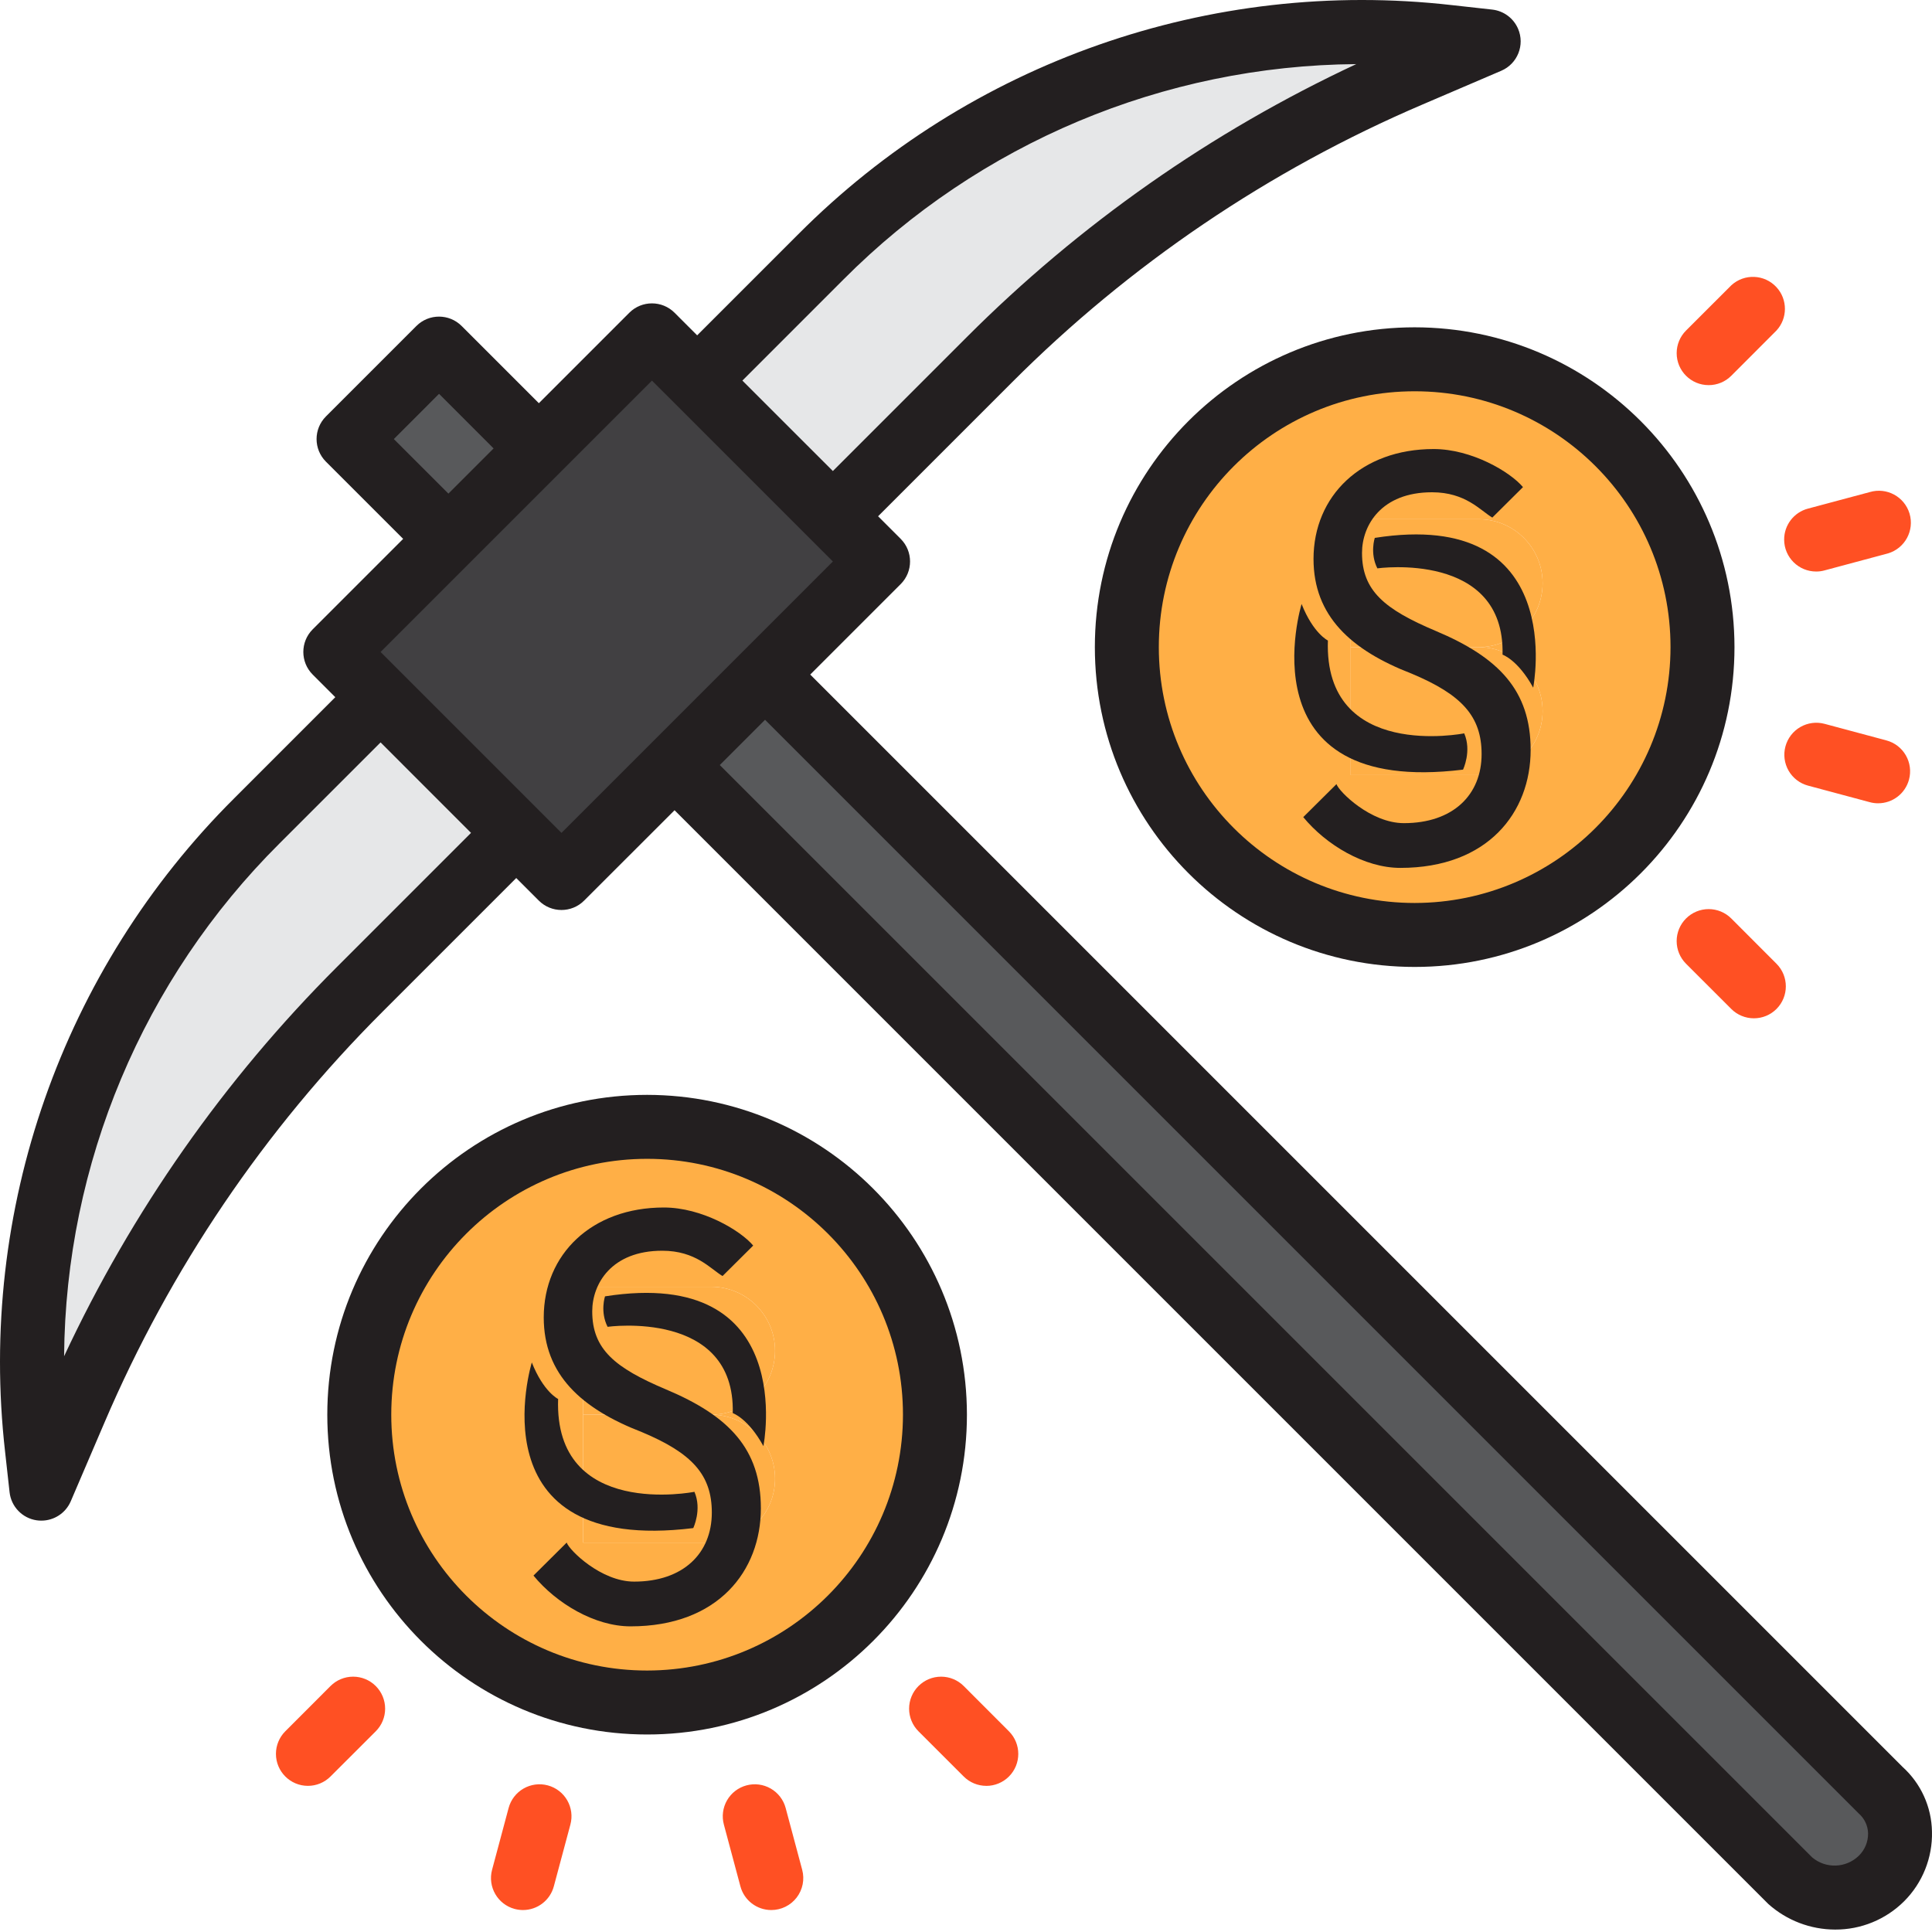
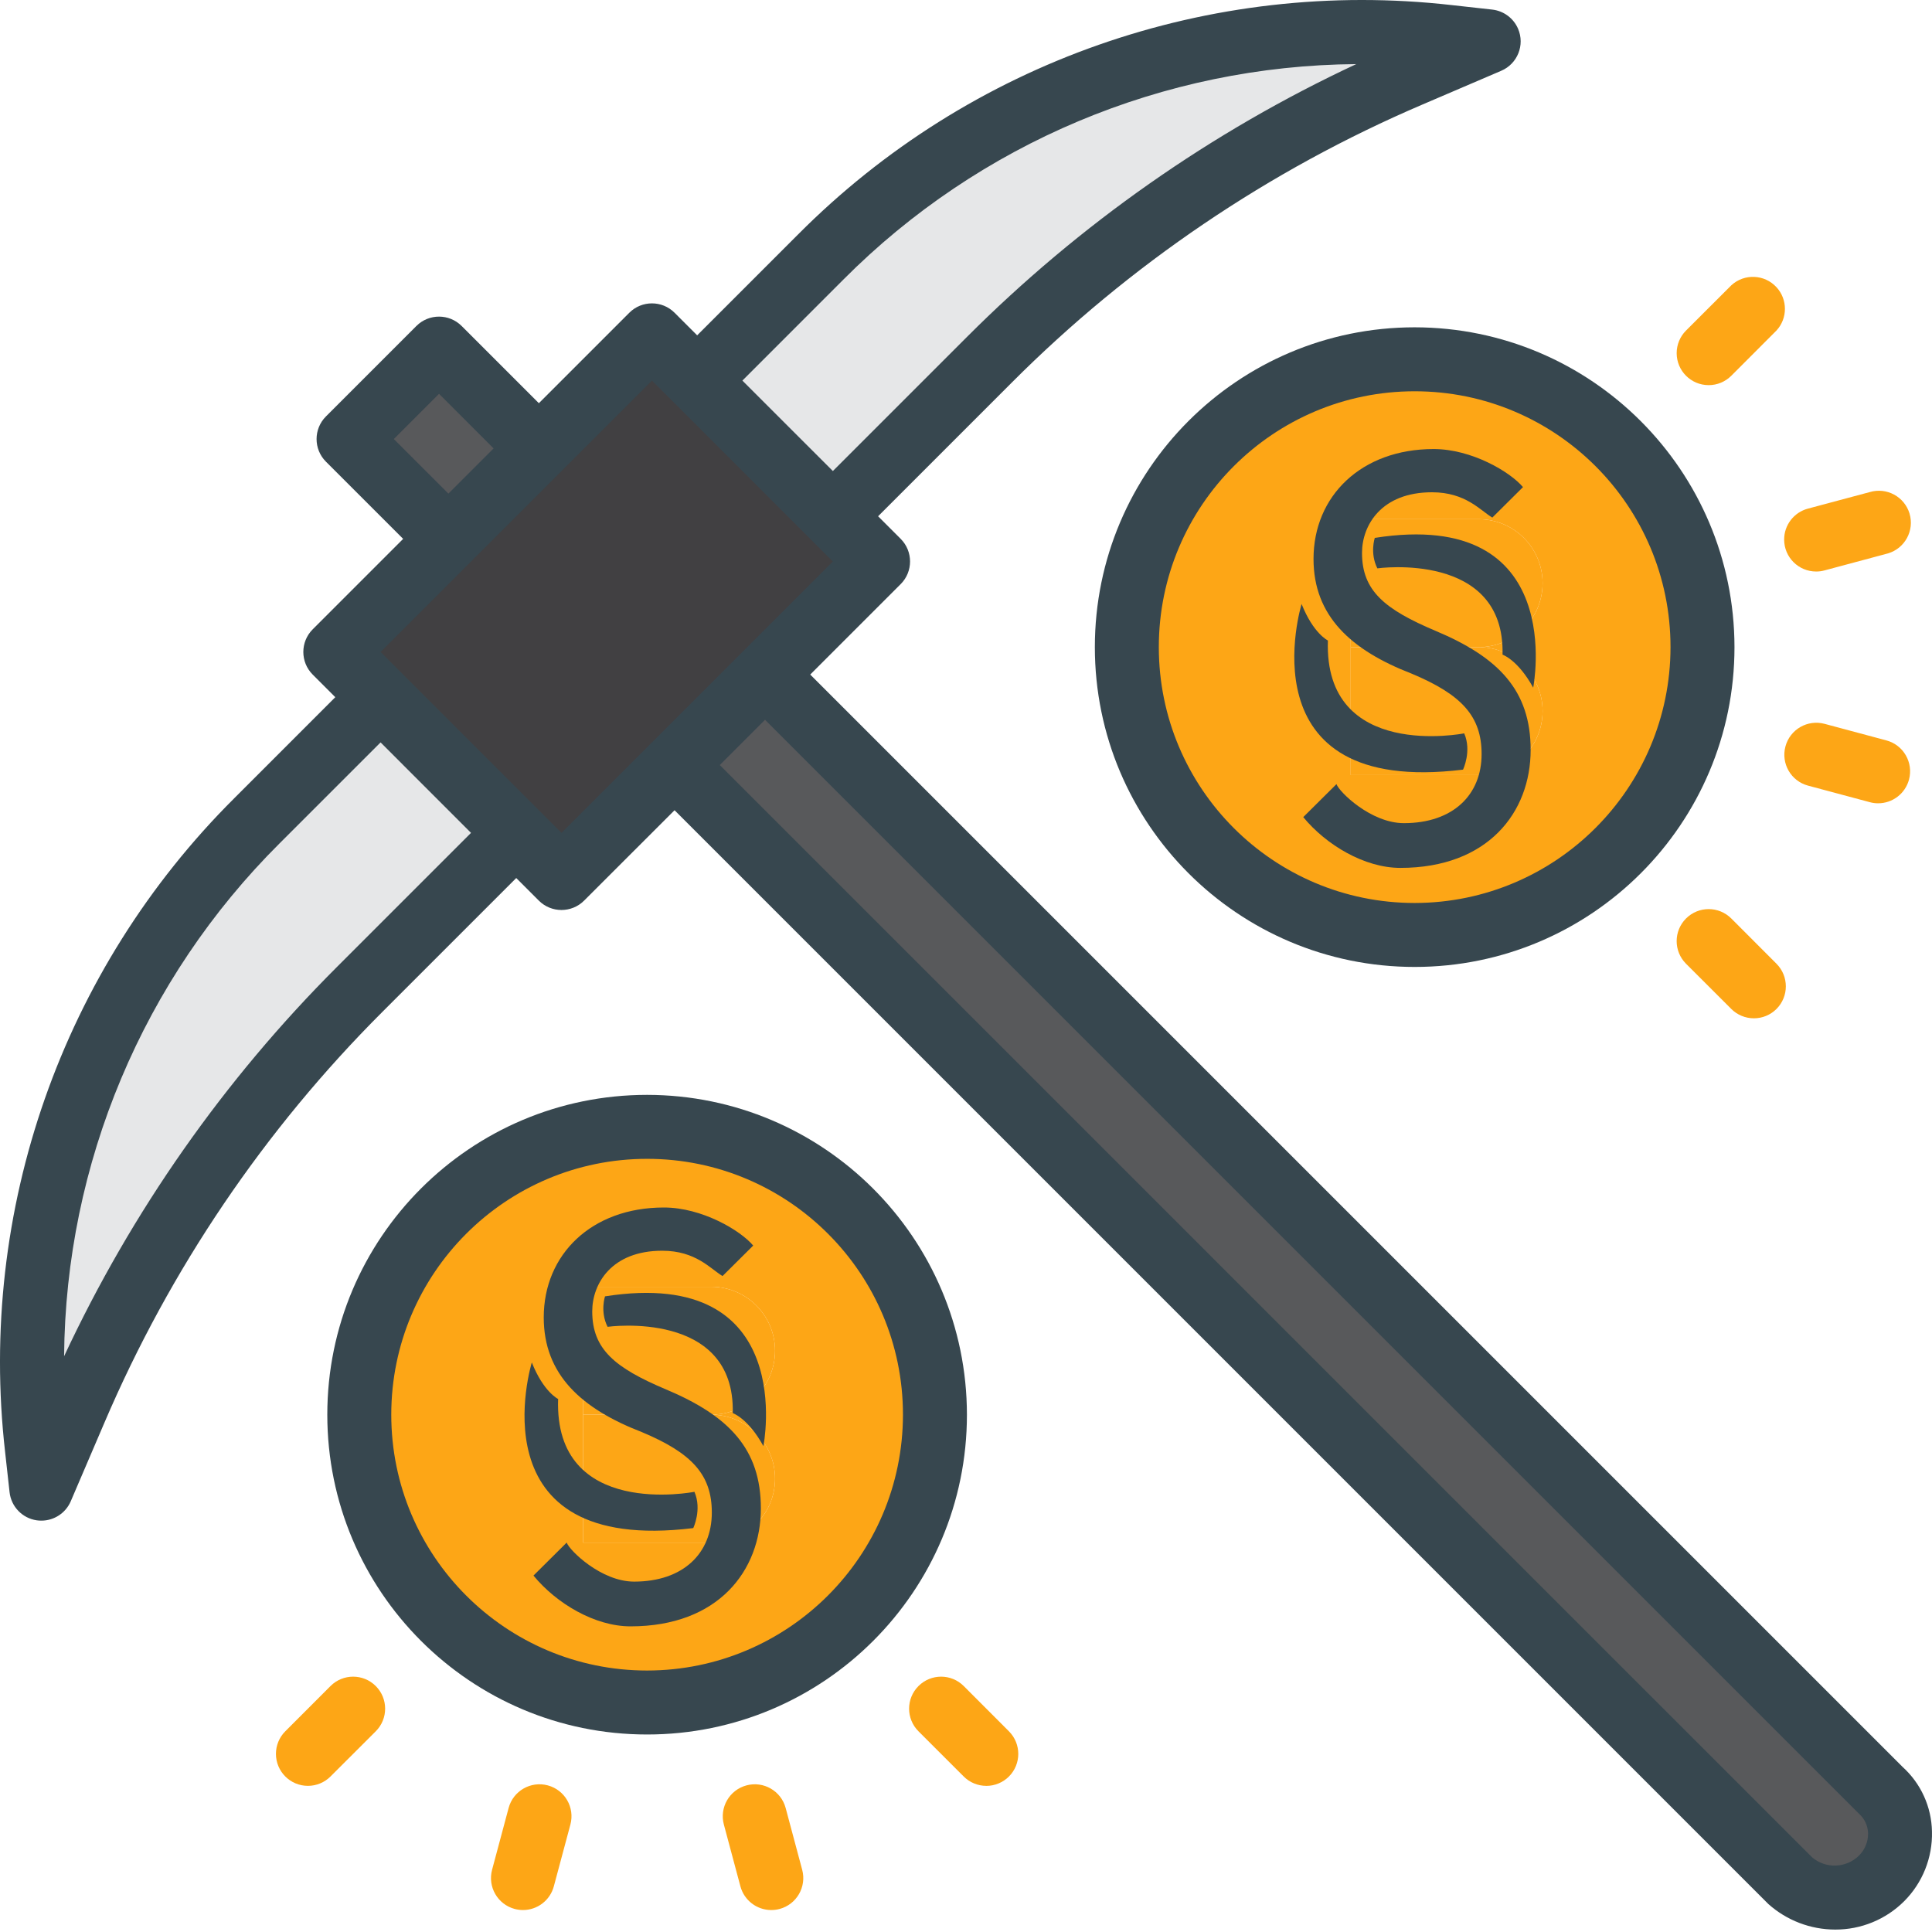
- <svg xmlns="http://www.w3.org/2000/svg" width="512" height="512" fill="none">
-   <path d="M171.492 298.626c-42.13 0-76.279 34.147-76.279 76.279s34.147 76.279 76.28 76.279c42.131 0 76.278-34.147 76.278-76.279s-34.147-76.279-76.279-76.279zm33.902 93.23c0 9.365-7.586 16.951-16.95 16.951h-33.902v-67.803H188.442c9.365 0 16.951 7.585 16.951 16.951 0 9.365-7.586 16.951-16.95 16.951 9.365-.001 16.95 7.593 16.95 16.95z" fill="#FFAF46" />
-   <path d="M205.395 357.954c0-9.365-7.586-16.951-16.951-16.951h-33.902v33.902h33.902c9.366 0 16.951-7.586 16.951-16.951z" fill="#FFAF46" />
-   <path d="M154.542 408.806h33.902c9.365 0 16.951-7.586 16.951-16.951s-7.586-16.951-16.951-16.951h-33.902v33.902zM298.625 171.495c0 42.131 34.147 76.28 76.279 76.28s76.279-34.148 76.279-76.28-34.147-76.279-76.279-76.279-76.279 34.156-76.279 76.28zm110.18-16.95c0 9.364-7.585 16.95-16.951 16.95 9.365 0 16.951 7.586 16.951 16.951s-7.585 16.951-16.951 16.951h-33.902v-67.803h33.902c9.366 0 16.951 7.593 16.951 16.95z" fill="#FFAF46" />
-   <path d="M357.952 137.593v33.902h33.902c9.365 0 16.951-7.585 16.951-16.951 0-9.365-7.585-16.951-16.951-16.951h-33.902z" fill="#FFAF46" />
-   <path d="M357.952 205.396h33.902c9.365 0 16.951-7.585 16.951-16.951 0-9.365-7.585-16.951-16.951-16.951h-33.902v33.902z" fill="#FFAF46" />
-   <path d="M232.702 148.798l-29.969-29.961-17.977-17.985-11.984-11.984-29.969 29.969-23.968 23.968-29.969 29.97 11.984 11.984 35.961 35.961 11.984 11.984 29.97-29.969 23.968-23.968 29.97-29.969z" fill="#414042" />
-   <path d="M202.733 178.767l-23.968 23.968 295.462 295.462c6.95 6.323 17.62 6.145 24.367-.398 6.407-6.17 6.602-16.366.432-22.773-.263-.28-.542-.542-.831-.797L202.733 178.767zM118.826 142.812l23.972-23.972-26.453-26.453-23.971 23.972 26.452 26.453z" fill="#58595B" />
-   <path d="M142.803 118.837l-23.968 23.968 23.968-23.968z" fill="#FFAF46" />
-   <path d="M68.092 217.508A203.398 203.398 0 0 0 9.773 383.804l1.187 10.713 8.95-20.892a356.084 356.084 0 0 1 75.482-111.443l41.42-41.419-35.962-35.961-32.758 32.706zM220.718 136.813l41.462-41.419a355.96 355.96 0 0 1 111.443-75.482l20.892-8.95-10.713-1.195a203.43 203.43 0 0 0-166.297 58.328l-32.749 32.749 17.976 17.985 17.986 17.984z" fill="#E6E7E8" />
-   <path d="M202.733 118.837l-17.977-17.985 17.977 17.985z" fill="#FFAF46" />
-   <path d="M171.492 290.151c-46.81 0-84.754 37.944-84.754 84.754s37.944 84.754 84.754 84.754 84.754-37.944 84.754-84.754c-.05-46.785-37.96-84.704-84.754-84.754zm0 152.557c-37.444 0-67.803-30.359-67.803-67.803 0-37.444 30.36-67.803 67.803-67.803 37.444 0 67.803 30.359 67.803 67.803-.042 37.436-30.375 67.761-67.803 67.803zM374.902 86.741c-46.81 0-84.754 37.944-84.754 84.754s37.944 84.754 84.754 84.754 84.754-37.944 84.754-84.754c-.05-46.785-37.961-84.704-84.754-84.754zm0 152.557c-37.444 0-67.803-30.359-67.803-67.803 0-37.444 30.359-67.803 67.803-67.803 37.444 0 67.803 30.36 67.803 67.803-.042 37.436-30.375 67.761-67.803 67.803z" fill="#231F20" />
-   <path d="M481.328 151.459c-4.678.017-8.492-3.755-8.509-8.442a8.476 8.476 0 0 1 6.314-8.23l16.374-4.382c4.484-1.331 9.204 1.22 10.543 5.704 1.331 4.483-1.22 9.204-5.704 10.543a9.006 9.006 0 0 1-.44.119l-16.376 4.39a7.994 7.994 0 0 1-2.202.298zM452.809 102.064a8.478 8.478 0 0 1-8.475-8.475c0-2.246.89-4.399 2.483-5.992l11.993-11.984a8.472 8.472 0 0 1 11.976.5c2.983 3.246 2.983 8.238 0 11.476l-11.977 11.992a8.435 8.435 0 0 1-6 2.483zM464.793 269.86a8.454 8.454 0 0 1-5.992-2.483L446.817 255.4a8.476 8.476 0 0 1 0-11.993 8.476 8.476 0 0 1 11.993 0l11.976 11.993c3.305 3.314 3.305 8.679 0 11.984a8.423 8.423 0 0 1-5.993 2.475zM497.704 212.88a8.305 8.305 0 0 1-2.195-.296L479.15 208.2a8.471 8.471 0 0 1-5.992-10.382 8.471 8.471 0 0 1 10.382-5.992l16.375 4.39a8.471 8.471 0 0 1 5.992 10.382 8.47 8.47 0 0 1-8.187 6.28l-.016.001zM204.394 506.181a8.471 8.471 0 0 1-8.179-6.28l-4.382-16.373a8.47 8.47 0 0 1 5.992-10.383 8.47 8.47 0 0 1 10.382 5.992l4.382 16.376a8.475 8.475 0 0 1-8.194 10.668zM261.384 473.27a8.454 8.454 0 0 1-5.992-2.482l-11.984-11.976a8.476 8.476 0 0 1 0-11.993 8.476 8.476 0 0 1 11.993 0l11.976 11.992c3.305 3.315 3.305 8.68 0 11.985a8.488 8.488 0 0 1-5.992 2.483v-.008h-.001zM138.592 506.181a8.788 8.788 0 0 1-2.195-.288 8.478 8.478 0 0 1-5.992-10.381l4.382-16.376a8.471 8.471 0 0 1 10.382-5.992 8.471 8.471 0 0 1 5.992 10.382l-4.39 16.374a8.471 8.471 0 0 1-8.18 6.281zM81.602 473.27a8.478 8.478 0 0 1-8.475-8.475c0-2.246.89-4.4 2.483-5.992l11.976-11.985a8.476 8.476 0 0 1 11.993 0 8.476 8.476 0 0 1 0 11.994l-11.993 11.976a8.435 8.435 0 0 1-5.984 2.482z" fill="#FF5023" />
-   <path d="M504.187 468.236l-289.47-289.469 23.977-23.977c3.305-3.305 3.305-8.679 0-11.984l-5.992-5.992 35.427-35.427a346.07 346.07 0 0 1 108.833-73.685l20.892-8.95c4.306-1.848 6.297-6.83 4.45-11.128a8.483 8.483 0 0 0-6.857-5.085l-10.704-1.187a210.758 210.758 0 0 0-173.229 60.76l-26.758 26.756-5.992-5.992c-3.305-3.305-8.679-3.305-11.984 0l-23.977 23.977-20.468-20.468a8.482 8.482 0 0 0-11.984 0l-23.977 23.977a8.482 8.482 0 0 0 0 11.984l20.468 20.46-23.977 23.977c-3.305 3.305-3.305 8.679 0 11.984l5.992 5.992-26.748 26.757A210.82 210.82 0 0 0 1.35 384.745l1.187 10.704a8.465 8.465 0 0 0 7.187 7.45c.415.059.831.085 1.246.085a8.474 8.474 0 0 0 7.78-5.128l8.95-20.892a346.057 346.057 0 0 1 73.685-108.85l35.427-35.427 5.992 5.992c3.305 3.305 8.679 3.305 11.984 0l23.977-23.96 289.859 289.859a26.64 26.64 0 0 0 17.722 6.78 25.744 25.744 0 0 0 18.265-7.501 25.22 25.22 0 0 0 7.382-18.485 23.657 23.657 0 0 0-7.805-17.136zM116.351 104.369l14.459 14.468-11.976 11.976-14.468-14.459 11.985-11.985zm107.147-30.274a193.872 193.872 0 0 1 135.92-57.107 362.882 362.882 0 0 0-103.273 72.414l-35.427 35.427-23.977-23.968 26.757-26.766zM89.4 256.147A362.882 362.882 0 0 0 16.986 359.42 193.87 193.87 0 0 1 74.093 223.5l26.765-26.757 23.968 23.977L89.4 256.147zm59.395-35.427l-47.937-47.945 71.914-71.914 47.945 47.937-71.922 71.922zm343.806 271.078a9.211 9.211 0 0 1-12.383.407L190.749 202.744l11.993-11.993L492.601 480.61a7.183 7.183 0 0 1 2.458 5.238 8.14 8.14 0 0 1-2.458 5.95z" fill="#231F20" />
-   <path d="M150.179 408.8c.676 2.018 9.106 10.343 17.869 10.343 12.999 0 20.592-7.48 20.592-18.3 0-10.027-5.258-15.755-18.547-21.325-16.064-6.206-25.996-15.277-25.996-30.396 0-16.71 12.707-29.122 31.837-29.122 10.077 0 20.286 6.054 23.672 10.09l-8.126 8.074c-3.212-1.91-7.069-6.707-15.985-6.707-13.43 0-18.547 8.753-18.547 16.073 0 10.027 5.99 14.96 19.57 20.688 16.649 7.002 25.119 15.755 25.119 31.51 0 16.552-11.31 31.272-34.532 31.272-9.493 0-19.636-6.054-25.729-13.454l8.803-8.746z" fill="#231F20" />
-   <path d="M160.333 343.546s-1.352 4.036.679 8.072c0 0 33.853-4.71 33.177 22.874 0 0 4.062 1.344 8.124 8.744 0 0 9.479-47.764-41.98-39.69zM183.718 404.959s2.357-4.902.314-9.613c0 0-37.227 7.4-36.125-24.604 0 0-3.864-1.838-6.97-9.68.012 0-15.811 51.102 42.781 43.897zM354.179 207.8c.676 2.018 9.106 10.343 17.869 10.343 12.998 0 20.592-7.48 20.592-18.3 0-10.027-5.259-15.755-18.547-21.325-16.065-6.206-25.996-15.277-25.996-30.396 0-16.71 12.707-29.122 31.837-29.122 10.077 0 20.286 6.054 23.672 10.09l-8.126 8.074c-3.212-1.91-7.069-6.707-15.985-6.707-13.43 0-18.547 8.753-18.547 16.074 0 10.026 5.99 14.959 19.57 20.687 16.649 7.002 25.119 15.755 25.119 31.51 0 16.552-11.31 31.272-34.532 31.272-9.493 0-19.636-6.054-25.729-13.454l8.803-8.746z" fill="#231F20" />
-   <path d="M364.333 142.546s-1.352 4.036.679 8.072c0 0 33.853-4.71 33.177 22.875 0 0 4.062 1.343 8.124 8.743 0 0 9.479-47.764-41.98-39.69zM387.718 203.959s2.356-4.902.314-9.613c0 0-37.227 7.4-36.125-24.604 0 0-3.864-1.838-6.97-9.68.012 0-15.811 51.102 42.781 43.897z" fill="#231F20" />
+ <svg xmlns="http://www.w3.org/2000/svg" width="512" height="512" viewBox="0 0 512 512" fill="none">
+   <path d="M76.279 -1.95312e-06C34.148 -1.95312e-06 -3.11279e-06 34.147 -3.11279e-06 76.279C-3.11279e-06 118.411 34.147 152.558 76.279 152.558C118.411 152.558 152.558 118.411 152.558 76.279C152.558 34.147 118.411 -1.95312e-06 76.279 -1.95312e-06ZM110.181 93.23C110.181 102.595 102.595 110.181 93.23 110.181H76.279H59.328V42.378H76.279H93.23C102.595 42.378 110.181 49.963 110.181 59.329C110.181 68.694 102.595 76.28 93.23 76.28C102.596 76.279 110.181 83.873 110.181 93.23Z" transform="translate(95.2134 298.626)" fill="#fda616" />
+   <path d="M50.853 16.951C50.853 7.586 43.267 1.2207e-05 33.902 1.2207e-05H7.44629e-06V33.902H33.902C43.268 33.902 50.853 26.316 50.853 16.951Z" transform="translate(154.542 341.003)" fill="#fda616" />
+   <path d="M-7.32422e-07 33.902H33.902C43.267 33.902 50.853 26.316 50.853 16.951C50.853 7.586 43.267 1.31836e-05 33.902 1.31836e-05H-7.32422e-07V33.902Z" transform="translate(154.542 374.904)" fill="#fda616" />
+   <path d="M0 76.279C0 118.41 34.147 152.558 76.279 152.558C118.411 152.558 152.558 118.411 152.558 76.279C152.558 34.147 118.411 2.01416e-06 76.279 2.01416e-06C34.147 2.01416e-06 0 34.156 0 76.279ZM110.18 59.328C110.18 68.693 102.595 76.279 93.229 76.279C102.594 76.279 110.18 83.865 110.18 93.23C110.18 102.595 102.595 110.181 93.229 110.181H76.278H59.327V42.378H76.278H93.229C102.595 42.377 110.18 49.971 110.18 59.328Z" transform="translate(298.625 95.2161)" fill="#fda616" />
+   <path d="M2.92969e-06 -6.71387e-06V33.902H33.902C43.267 33.902 50.853 26.317 50.853 16.951C50.853 7.586 43.268 -6.71387e-06 33.902 -6.71387e-06H2.92969e-06V-6.71387e-06Z" transform="translate(357.952 137.593)" fill="#fda616" />
+   <path d="M2.92969e-06 33.902H33.902C43.267 33.902 50.853 26.317 50.853 16.951C50.853 7.586 43.268 -5.7373e-06 33.902 -5.7373e-06H2.92969e-06V33.902Z" transform="translate(357.952 171.494)" fill="#fda616" />
+   <path d="M143.836 59.93L113.867 29.969L95.89 11.984L83.906 2.44141e-06L53.937 29.969L29.969 53.937L-3.23486e-06 83.907L11.984 95.891L47.945 131.852L59.929 143.836L89.898 113.867L113.867 89.899L143.836 59.93Z" transform="translate(88.8662 88.868)" fill="#414042" />
+   <path d="M23.968 4.5166e-06L6.46973e-06 23.968L295.462 319.43C302.412 325.753 313.082 325.575 319.829 319.032C326.236 312.862 326.431 302.666 320.261 296.259C319.998 295.979 319.719 295.717 319.43 295.462L23.968 4.5166e-06Z" transform="translate(178.765 178.767)" fill="#58595B" />
+   <path d="M33.901 -3.66211e-06H2.13623e-06V37.41H33.901V-3.66211e-06Z" transform="translate(142.798 118.84) rotate(135)" fill="#58595B" />
+   <path d="M23.968 -3.41797e-06L-1.46484e-06 23.968L23.968 -3.41797e-06Z" transform="translate(118.835 118.837)" fill="#fda616" />
+   <path d="M59.567 32.706C15.877 76.405 -5.583 137.589 1.248 199.002L2.435 209.715L11.385 188.823C29.234 147.217 54.847 109.391 86.867 77.38L128.286 35.961L92.325 -7.08008e-06L59.567 32.706Z" transform="translate(8.52539 184.802)" fill="#E6E7E8" />
+   <path d="M35.962 128.291L77.424 86.872C109.436 54.852 147.261 29.231 188.867 11.39L209.759 2.44L199.046 1.245C137.633 -5.578 76.449 15.882 32.749 59.573L3.78418e-06 92.322L17.976 110.307L35.962 128.291Z" transform="translate(184.756 8.52173)" fill="#E6E7E8" />
+   <path d="M17.977 17.985L3.78418e-06 3.60107e-06L17.977 17.985Z" transform="translate(184.756 100.852)" fill="#fda616" />
+   <path d="M84.754 -8.05664e-06C37.944 -8.05664e-06 -1.58691e-06 37.944 -1.58691e-06 84.754C-1.58691e-06 131.564 37.944 169.508 84.754 169.508C131.564 169.508 169.508 131.564 169.508 84.754C169.458 37.969 131.547 0.05 84.754 -8.05664e-06ZM84.754 152.557C47.31 152.557 16.951 122.198 16.951 84.754C16.951 47.31 47.31 16.951 84.754 16.951C122.198 16.951 152.557 47.31 152.557 84.754C152.515 122.19 122.182 152.515 84.754 152.557Z" transform="translate(86.7383 290.151)" fill="#37474F" />
+   <path d="M84.754 3.54004e-06C37.944 3.54004e-06 -1.31836e-05 37.944 -1.31836e-05 84.754C-1.31836e-05 131.564 37.944 169.508 84.754 169.508C131.564 169.508 169.508 131.564 169.508 84.754C169.458 37.969 131.547 0.05 84.754 3.54004e-06ZM84.754 152.557C47.31 152.557 16.951 122.198 16.951 84.754C16.951 47.31 47.31 16.951 84.754 16.951C122.198 16.951 152.557 47.31 152.557 84.754C152.515 122.19 122.182 152.515 84.754 152.557Z" transform="translate(290.148 86.7411)" fill="#37474F" />
+   <path d="M8.509 21.407C3.831 21.424 0.017 17.652 9.01359e-05 12.965C-0.017 9.1 2.585 5.719 6.314 4.735L22.688 0.353C27.172 -0.978 31.892 1.573 33.231 6.057C34.562 10.54 32.011 15.261 27.527 16.6C27.383 16.642 27.23 16.685 27.086 16.719L10.711 21.109C9.993 21.314 9.255 21.407 8.509 21.407Z" transform="translate(472.819 130.052)" fill="#fda616" />
+   <path d="M8.475 28.691C3.797 28.691 -8.54492e-06 24.893 -8.54492e-06 20.215C-8.54492e-06 17.97 0.89 15.816 2.483 14.223L14.476 2.239C17.917 -0.931 23.282 -0.71 26.452 2.739C29.435 5.985 29.435 10.977 26.452 14.216L14.475 26.207C12.882 27.8 10.729 28.7 8.475 28.691Z" transform="translate(444.334 73.3735)" fill="#fda616" />
+   <path d="M20.462 28.938C18.215 28.938 16.055 28.047 14.47 26.454L2.485 14.479C-0.829 11.165 -0.829 5.8 2.485 2.486C5.799 -0.829 11.165 -0.829 14.479 2.486L26.454 14.479C29.759 17.793 29.759 23.157 26.454 26.462C24.86 28.056 22.707 28.947 20.462 28.938Z" transform="translate(444.332 240.922)" fill="#fda616" />
+   <path d="M24.837 21.344C24.09 21.344 23.354 21.242 22.642 21.047L6.283 16.665C1.757 15.453 -0.921 10.809 0.291 6.283C1.503 1.757 6.148 -0.921 10.673 0.291L27.047 4.681C31.573 5.893 34.252 10.539 33.039 15.063C32.047 18.767 28.683 21.352 24.852 21.343L24.837 21.344Z" transform="translate(472.867 191.536)" fill="#fda616" />
+   <path d="M12.852 33.327C9.021 33.327 5.665 30.75 4.673 27.047L0.291 10.674C-0.921 6.147 1.757 1.503 6.283 0.291C10.809 -0.921 15.453 1.757 16.665 6.283L21.047 22.659C22.259 27.175 19.581 31.828 15.056 33.041C14.345 33.233 13.607 33.327 12.852 33.327Z" transform="translate(191.542 472.854)" fill="#fda616" />
+   <path d="M20.462 28.938C18.215 28.938 16.055 28.047 14.47 26.454L2.486 14.479C-0.828 11.165 -0.828 5.8 2.486 2.486C5.8 -0.828 11.165 -0.828 14.479 2.486L26.454 14.479C29.759 17.793 29.759 23.157 26.454 26.462C24.869 28.047 22.709 28.945 20.462 28.945V28.938H20.462Z" transform="translate(240.922 444.333)" fill="#fda616" />
+   <path d="M8.478 33.328C7.741 33.328 7.003 33.226 6.283 33.04C1.766 31.828 -0.921 27.184 0.291 22.659L4.673 6.283C5.885 1.757 10.53 -0.921 15.055 0.291C19.581 1.503 22.259 6.148 21.047 10.673L16.657 27.047C15.665 30.751 12.309 33.328 8.478 33.328Z" transform="translate(130.114 472.853)" fill="#fda616" />
+   <path d="M8.475 28.936C3.797 28.936 -1.64795e-06 25.14 -1.64795e-06 20.462C-1.64795e-06 18.215 0.89 16.062 2.483 14.47L14.459 2.485C17.773 -0.829 23.138 -0.829 26.452 2.485C29.766 5.799 29.766 11.165 26.452 14.479L14.459 26.454C12.874 28.047 10.721 28.936 8.475 28.936Z" transform="translate(73.1274 444.333)" fill="#fda616" />
+   <path d="M504.187 468.236L214.717 178.767L238.694 154.79C241.999 151.485 241.999 146.111 238.694 142.806L232.702 136.814L268.129 101.387C299.369 70.096 336.314 45.085 376.962 27.702L397.854 18.752C402.16 16.904 404.151 11.921 402.304 7.624C401.101 4.819 398.482 2.878 395.447 2.539L384.743 1.352C320.745 -5.928 256.942 16.455 211.514 62.112L184.756 88.868L178.764 82.876C175.459 79.571 170.085 79.571 166.78 82.876L142.803 106.853L122.335 86.385C119.021 83.08 113.665 83.08 110.351 86.385L86.374 110.362C83.069 113.676 83.069 119.032 86.374 122.346L106.842 142.806L82.865 166.783C79.56 170.088 79.56 175.462 82.865 178.767L88.857 184.759L62.109 211.516C16.46 256.944 -5.923 320.756 1.349 384.745L2.536 395.449C2.96 399.28 5.909 402.34 9.723 402.899C10.138 402.958 10.554 402.984 10.969 402.984C14.351 402.984 17.41 400.967 18.749 397.856L27.699 376.964C45.082 336.307 70.093 299.355 101.384 268.114L136.811 232.687L142.803 238.679C146.108 241.984 151.482 241.984 154.787 238.679L178.764 214.719L468.623 504.578C473.496 508.934 479.802 511.35 486.345 511.358C493.185 511.383 499.762 508.688 504.61 503.857C509.5 498.967 512.17 492.288 511.992 485.372C511.874 478.83 509.051 472.626 504.187 468.236ZM116.351 104.369L130.81 118.837L118.834 130.813L104.366 116.354L116.351 104.369ZM223.498 74.095C259.519 37.905 308.362 17.378 359.418 16.988C321.033 34.914 286.08 59.416 256.145 89.402L220.718 124.829L196.741 100.861L223.498 74.095ZM89.4 256.147C59.414 286.082 34.912 321.035 16.986 359.42C17.376 308.364 37.903 259.52 74.093 223.5L100.858 196.743L124.826 220.72L89.4 256.147ZM148.795 220.72L100.858 172.775L172.772 100.861L220.717 148.798L148.795 220.72ZM492.601 491.798C489.194 495.103 483.837 495.281 480.218 492.205L190.749 202.744L202.742 190.751L492.601 480.61C494.118 481.932 495.008 483.831 495.059 485.848C495.092 488.086 494.202 490.238 492.601 491.798Z" fill="#37474F" />
+   <path d="M8.803 88.8C9.479 90.818 17.909 99.143 26.672 99.143C39.67 99.143 47.264 91.663 47.264 80.843C47.264 70.816 42.005 65.088 28.717 59.518C12.652 53.312 2.721 44.241 2.721 29.122C2.721 12.412 15.428 -5.3582e-08 34.558 -5.3582e-08C44.635 -5.3582e-08 54.844 6.054 58.23 10.09L50.104 18.164C46.892 16.254 43.035 11.457 34.119 11.457C20.689 11.457 15.572 20.21 15.572 27.53C15.572 37.557 21.561 42.49 35.142 48.218C51.791 55.22 60.261 63.973 60.261 79.728C60.261 96.28 48.951 111 25.729 111C16.236 111 6.093 104.946 -5.75233e-07 97.546L8.803 88.8Z" transform="translate(141.376 320)" fill="#37474F" />
+   <path d="M0.441 0.919C0.441 0.919 -0.911 4.955 1.12 8.991C1.12 8.991 34.973 4.281 34.297 31.866C34.297 31.866 38.359 33.209 42.421 40.609C42.421 40.609 51.9 -7.155 0.441 0.919V0.919Z" transform="translate(159.892 342.627)" fill="#37474F" />
+   <path d="M44.718 43.897C44.718 43.897 47.075 38.995 45.032 34.284C45.032 34.284 7.805 41.684 8.907 9.68C8.907 9.68 5.043 7.842 1.938 -1.42885e-07C1.949 -1.42885e-07 -13.874 51.102 44.718 43.897Z" transform="translate(139 361.062)" fill="#37474F" />
+   <path d="M8.803 88.8C9.479 90.818 17.909 99.143 26.672 99.143C39.67 99.143 47.264 91.663 47.264 80.843C47.264 70.816 42.005 65.088 28.717 59.518C12.652 53.312 2.721 44.241 2.721 29.122C2.721 12.412 15.428 -5.3582e-08 34.558 -5.3582e-08C44.635 -5.3582e-08 54.844 6.054 58.23 10.09L50.104 18.164C46.892 16.254 43.035 11.457 34.119 11.457C20.689 11.457 15.572 20.21 15.572 27.53C15.572 37.557 21.561 42.49 35.142 48.218C51.791 55.22 60.261 63.973 60.261 79.728C60.261 96.28 48.951 111 25.729 111C16.236 111 6.093 104.946 -5.75233e-07 97.546L8.803 88.8Z" transform="translate(345.376 119)" fill="#37474F" />
+   <path d="M0.441 0.919C0.441 0.919 -0.911 4.955 1.12 8.991C1.12 8.991 34.973 4.281 34.297 31.866C34.297 31.866 38.359 33.209 42.421 40.609C42.421 40.609 51.9 -7.155 0.441 0.919V0.919Z" transform="translate(363.892 141.627)" fill="#37474F" />
+   <path d="M44.718 43.897C44.718 43.897 47.075 38.995 45.032 34.284C45.032 34.284 7.805 41.684 8.907 9.68C8.907 9.68 5.043 7.842 1.938 -1.42885e-07C1.949 -1.42885e-07 -13.874 51.102 44.718 43.897Z" transform="translate(343 160.062)" fill="#37474F" />
</svg>
